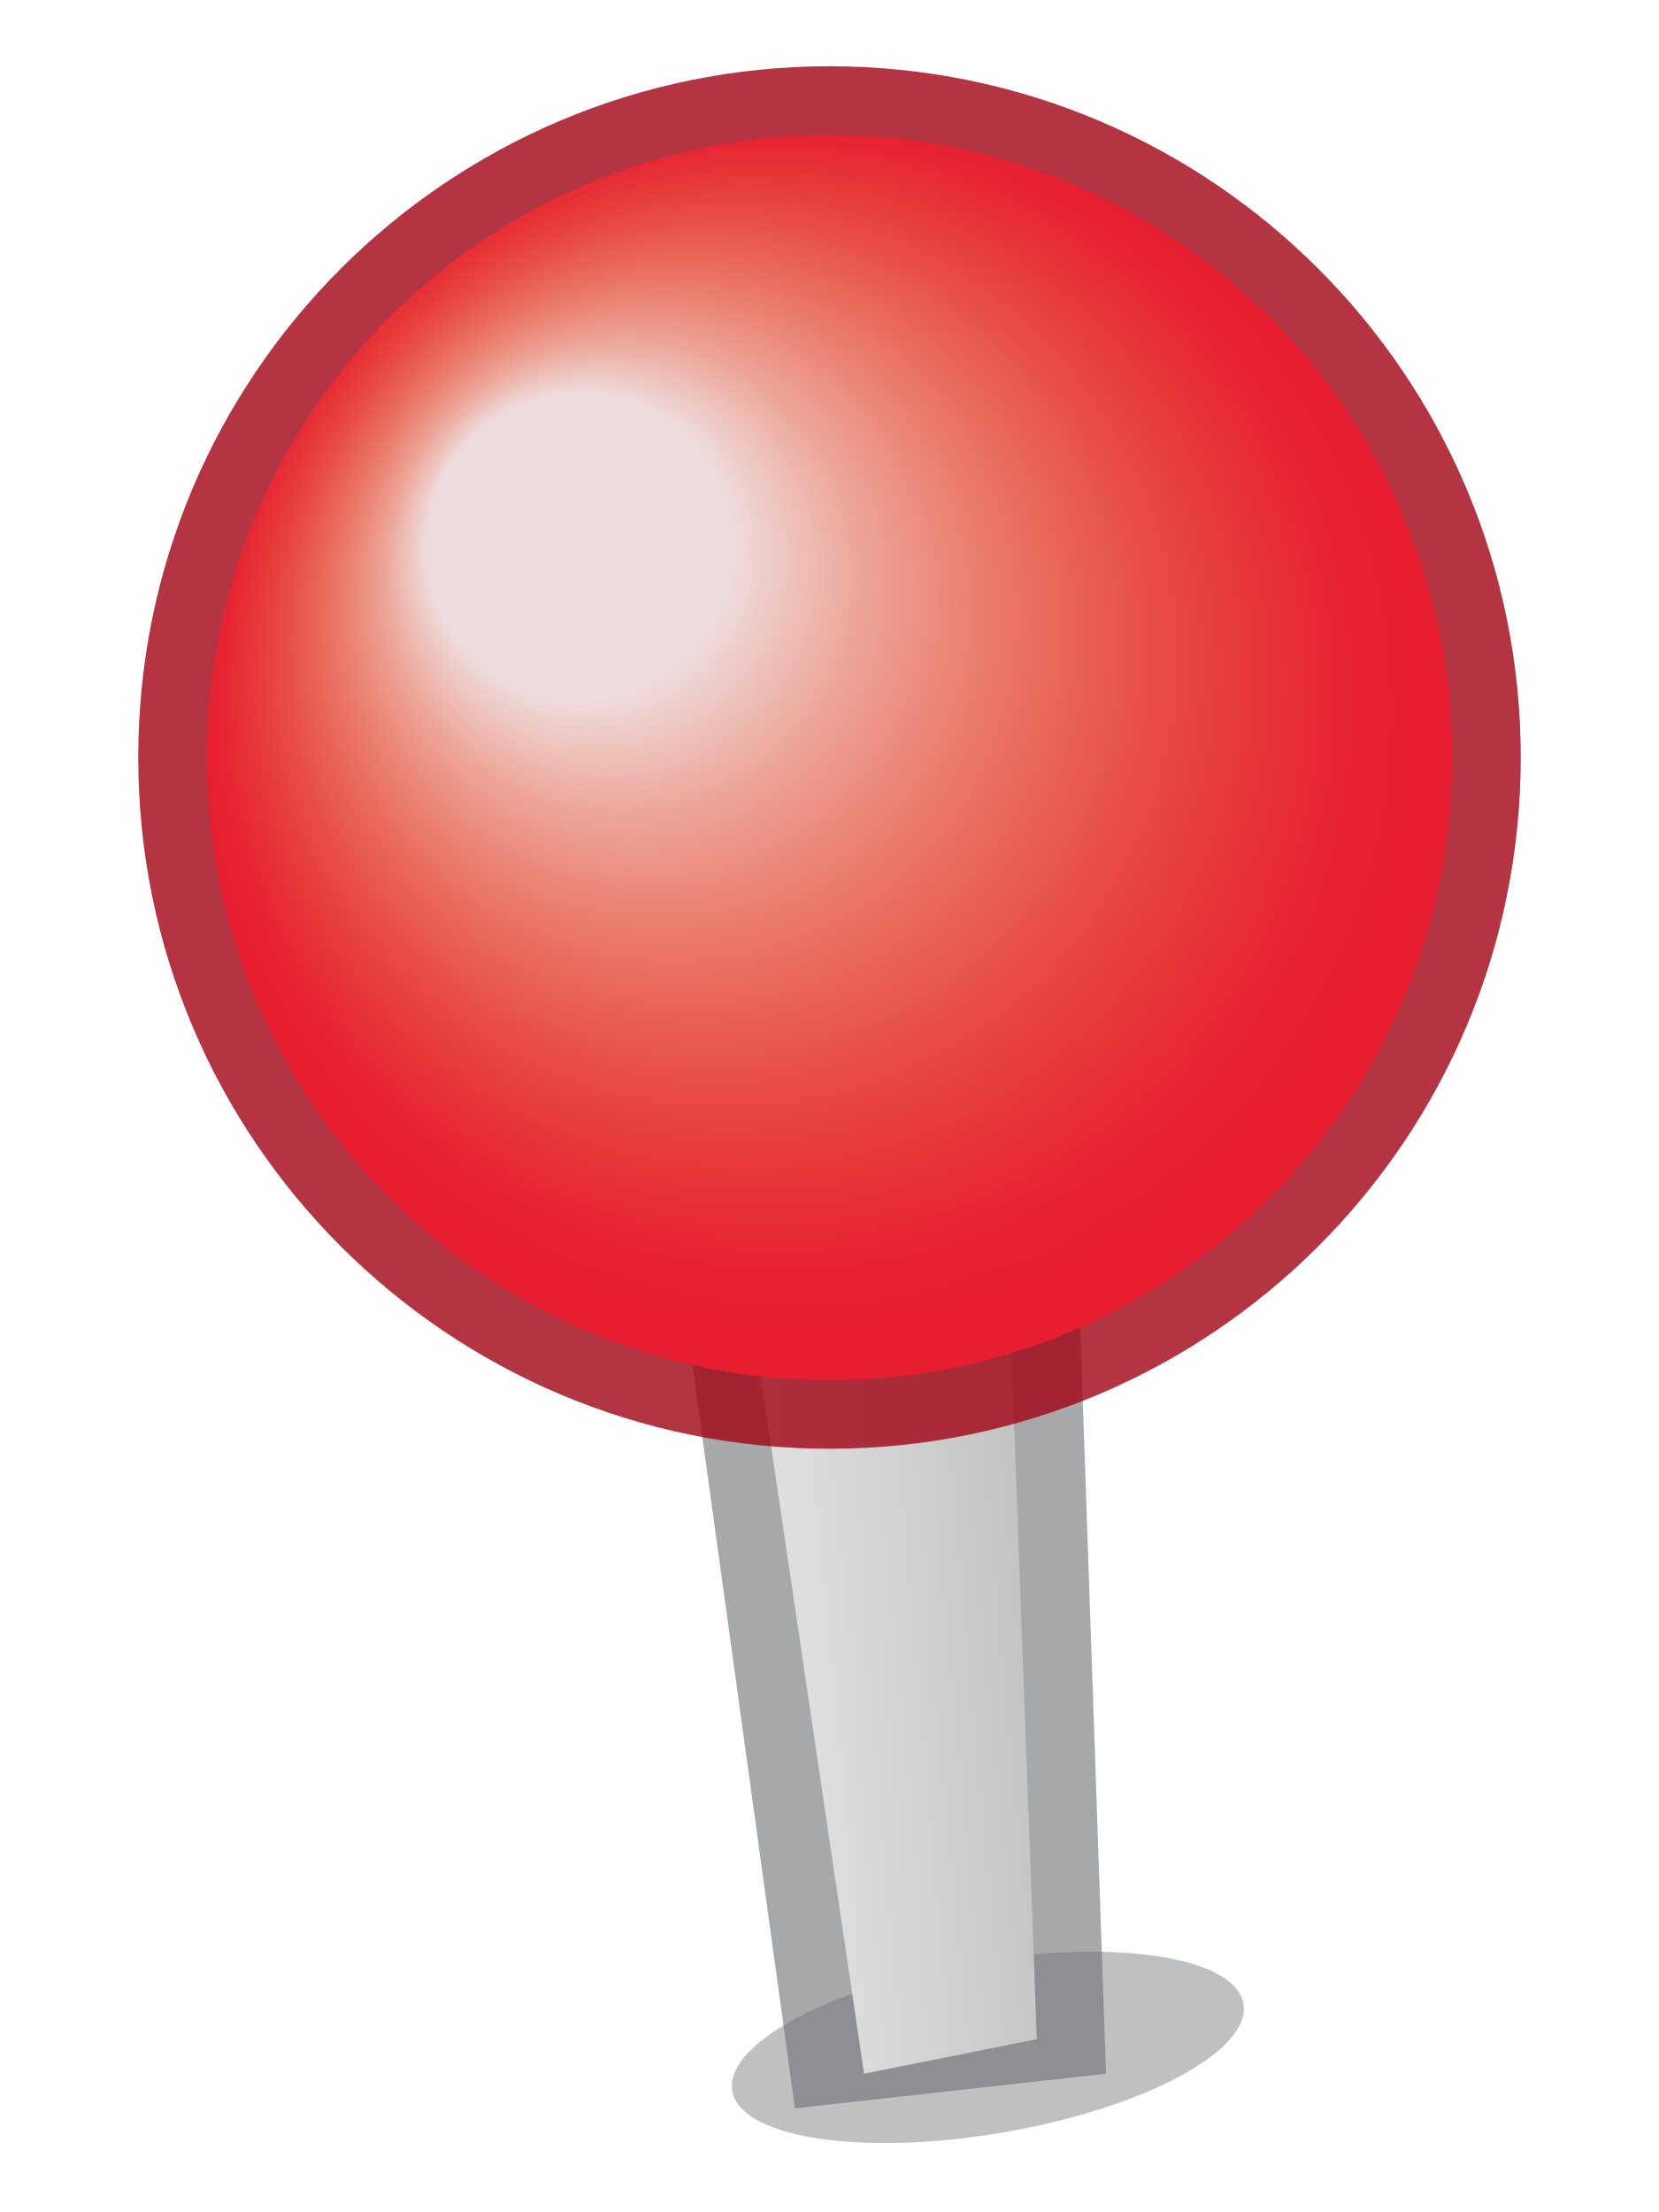
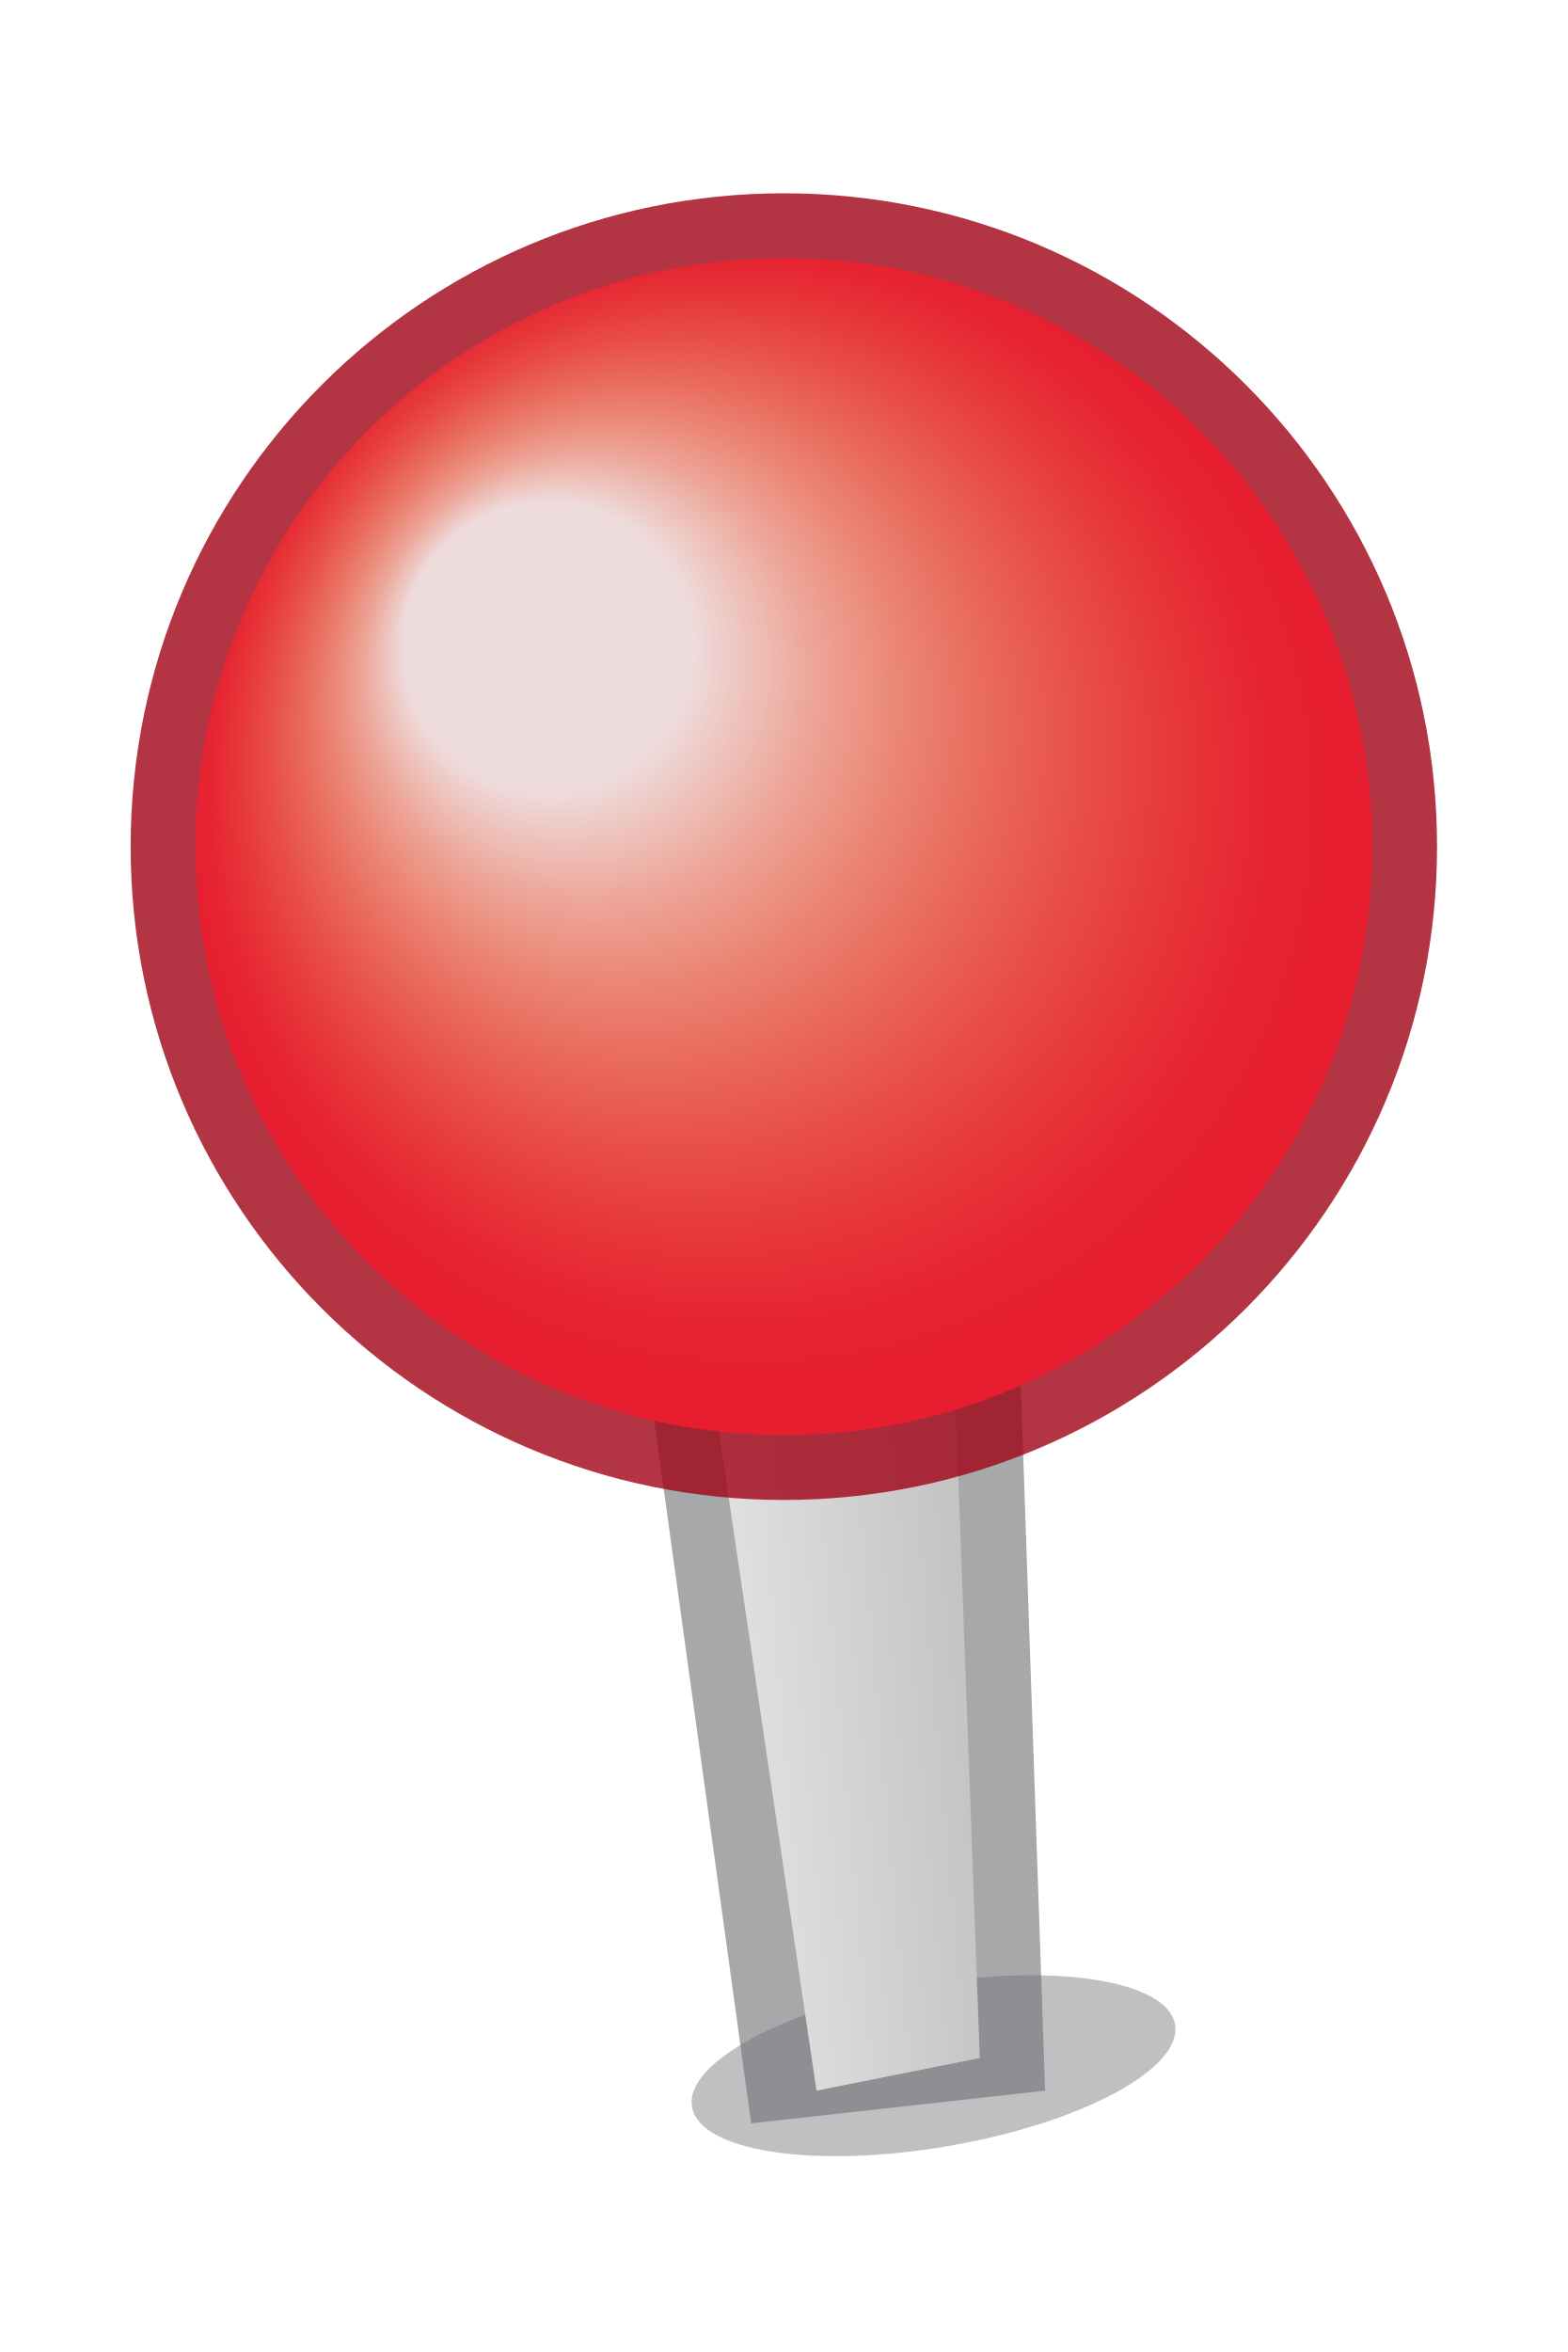
- <svg xmlns="http://www.w3.org/2000/svg" width="48" height="64">
+ <svg xmlns="http://www.w3.org/2000/svg" width="16" height="24" viewBox="0 0 48 64" enable-background="new 0 0 48 64">
  <ellipse transform="matrix(.168 .986 -.986 .168 82.178 21.092)" opacity=".5" fill="#808285" enable-background="new" cx="28.594" cy="59.229" rx="2.5" ry="7.5" />
  <polygon opacity=".6" fill="#6D6E71" enable-background="new" points="32,60 23,61 19,32 31,31" />
  <linearGradient id="a" gradientUnits="userSpaceOnUse" x1="294.632" y1="-370.528" x2="302.969" y2="-369.777" gradientTransform="matrix(1 0 0 -1 -273.5 -324)">
    <stop offset="0" stop-color="#E6E6E6" />
    <stop offset="1" stop-color="#C4C4C4" />
  </linearGradient>
  <polygon fill="url(#a)" points="30,59 25,60 21,33 29,32" />
  <circle opacity=".8" fill="#A00215" cx="24" cy="21.917" r="20" />
  <radialGradient id="b" cx="297.022" cy="-344.894" r="18.015" fx="288.08" fy="-338.158" gradientTransform="matrix(1 0 0 -1 -273.5 -324)" gradientUnits="userSpaceOnUse">
    <stop offset=".248" stop-color="#EEDBDC" />
    <stop offset=".279" stop-color="#EECECA" />
    <stop offset=".383" stop-color="#EDA598" />
    <stop offset=".489" stop-color="#EB8473" />
    <stop offset=".594" stop-color="#E96759" />
    <stop offset=".698" stop-color="#E84D45" />
    <stop offset=".801" stop-color="#E73739" />
    <stop offset=".902" stop-color="#E72432" />
    <stop offset="1" stop-color="#E71D30" />
  </radialGradient>
  <circle fill="url(#b)" cx="24" cy="21.917" r="18.015" />
</svg>
